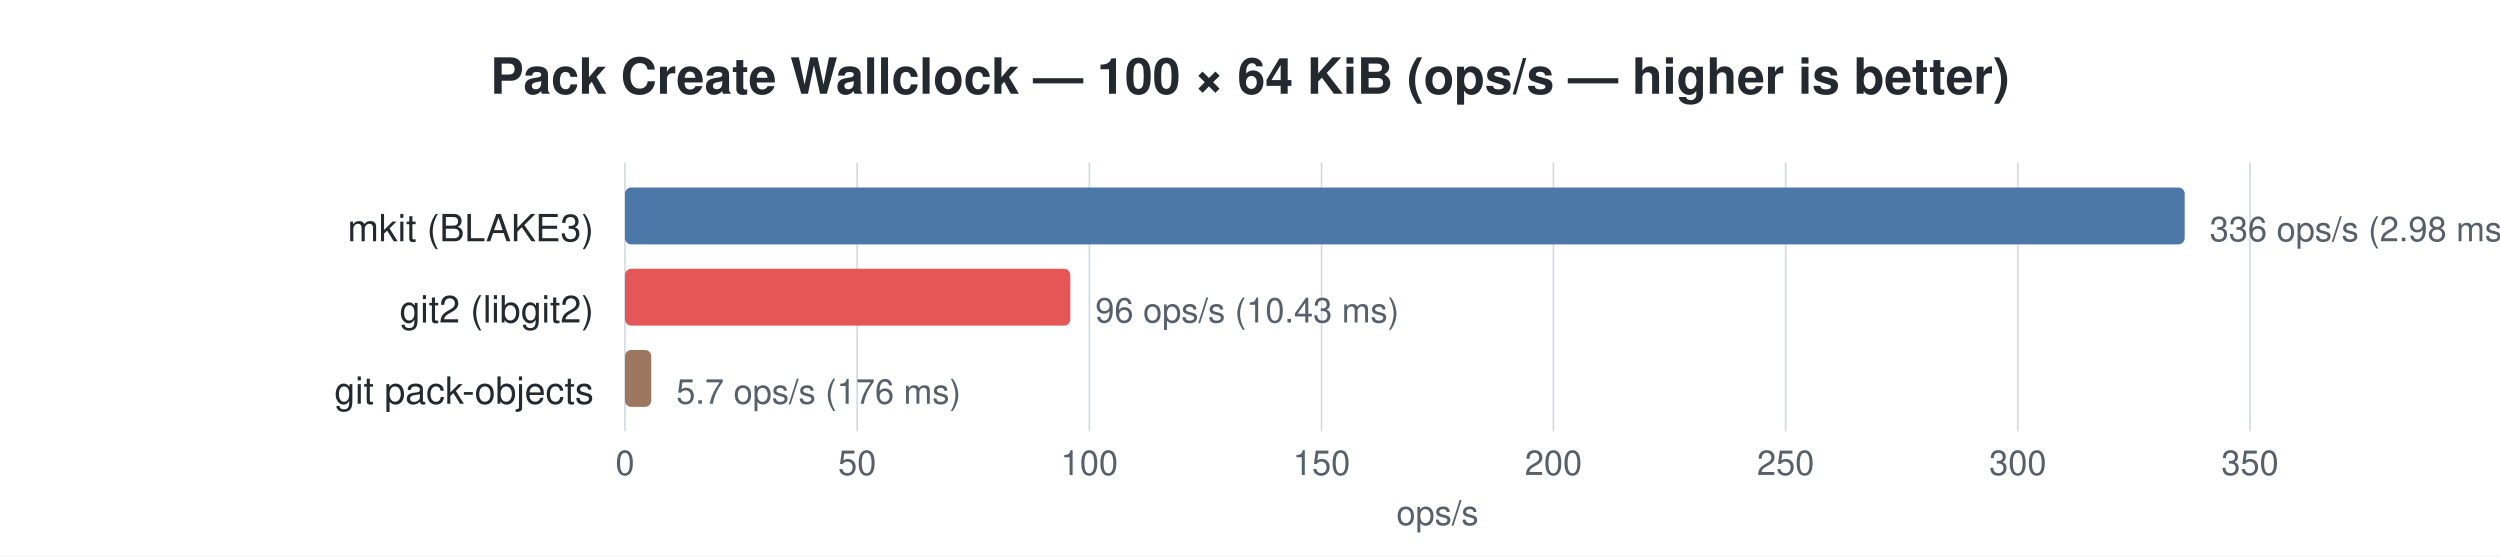
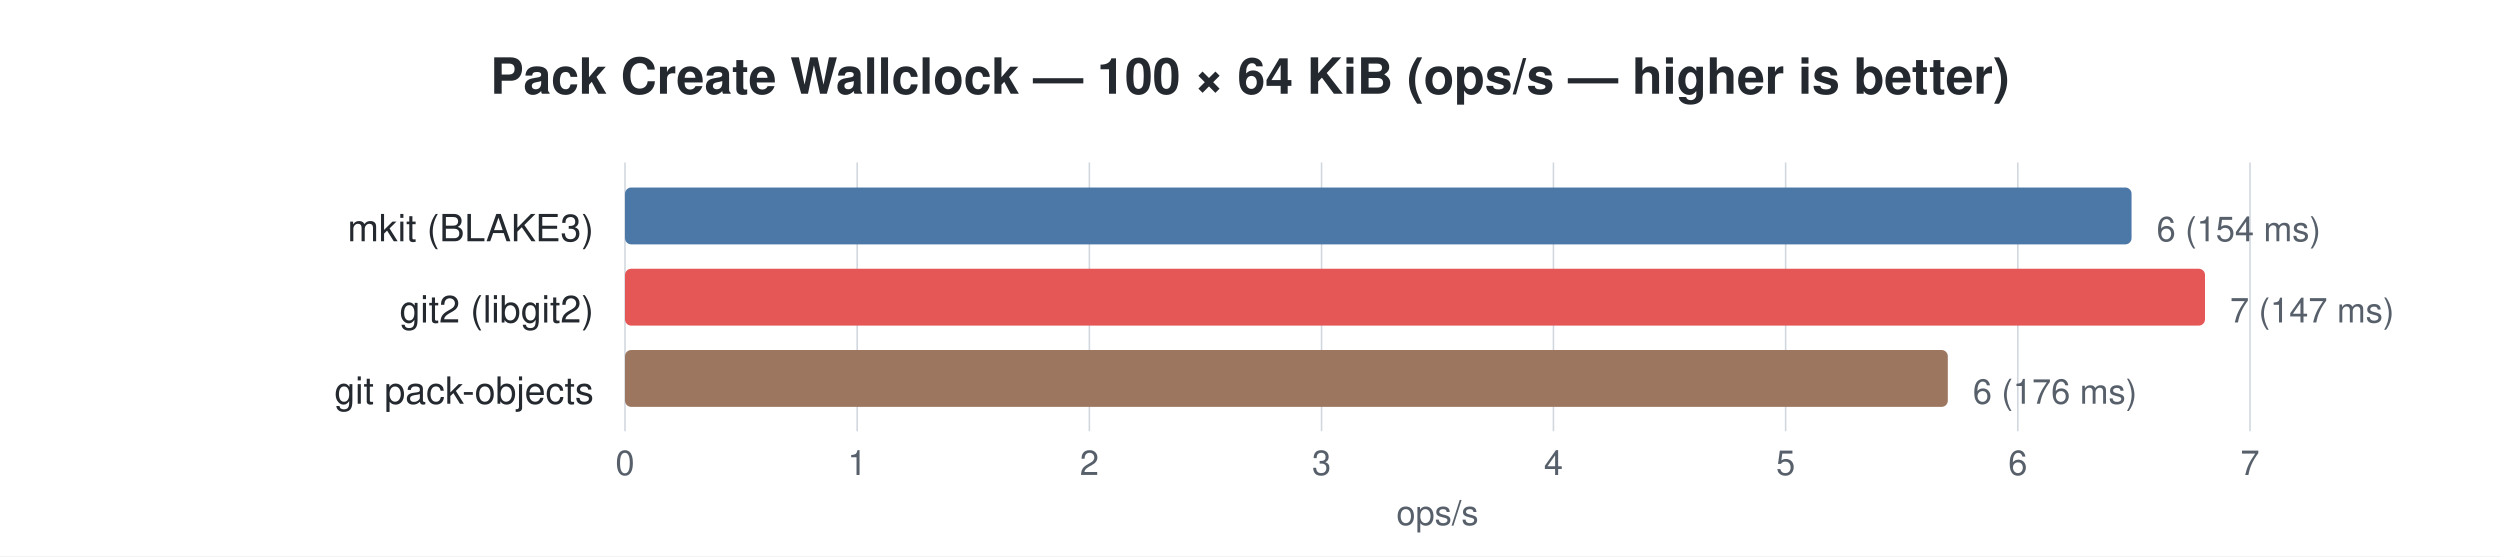
<svg xmlns="http://www.w3.org/2000/svg" width="800" height="178" viewBox="0 0 800 178">
  <style>
text { font-family: -apple-system, BlinkMacSystemFont, "Segoe UI", Helvetica, Arial, sans-serif; }
.title { font-size: 16px; font-weight: 600; fill: #24292f; }
.label { font-size: 12px; fill: #24292f; }
.value { font-size: 11px; fill: #57606a; }
.axis-label { font-size: 11px; fill: #57606a; }
.grid { stroke: #d0d7de; stroke-width: 0.5; }
</style>
  <rect width="100%" height="100%" fill="white" />
  <text x="400.0" y="30" text-anchor="middle" class="title">Pack Create Wallclock — 100 × 64 KiB (ops/s — higher is better)</text>
  <line x1="200.0" y1="52.0" x2="200.0" y2="138.0" class="grid" />
  <text x="200.0" y="152.0" text-anchor="middle" class="axis-label">0</text>
  <line x1="274.3" y1="52.0" x2="274.3" y2="138.0" class="grid" />
-   <text x="274.3" y="152.0" text-anchor="middle" class="axis-label">50</text>
+   <text x="274.3" y="152.0" text-anchor="middle" class="axis-label">1</text>
  <line x1="348.6" y1="52.0" x2="348.6" y2="138.0" class="grid" />
-   <text x="348.6" y="152.0" text-anchor="middle" class="axis-label">100</text>
+   <text x="348.6" y="152.0" text-anchor="middle" class="axis-label">2</text>
  <line x1="422.9" y1="52.0" x2="422.9" y2="138.0" class="grid" />
-   <text x="422.9" y="152.0" text-anchor="middle" class="axis-label">150</text>
+   <text x="422.9" y="152.0" text-anchor="middle" class="axis-label">3</text>
  <line x1="497.1" y1="52.0" x2="497.1" y2="138.0" class="grid" />
-   <text x="497.1" y="152.0" text-anchor="middle" class="axis-label">200</text>
+   <text x="497.1" y="152.0" text-anchor="middle" class="axis-label">4</text>
  <line x1="571.4" y1="52.0" x2="571.4" y2="138.0" class="grid" />
-   <text x="571.4" y="152.0" text-anchor="middle" class="axis-label">250</text>
+   <text x="571.4" y="152.0" text-anchor="middle" class="axis-label">5</text>
  <line x1="645.7" y1="52.0" x2="645.7" y2="138.0" class="grid" />
-   <text x="645.7" y="152.0" text-anchor="middle" class="axis-label">300</text>
+   <text x="645.7" y="152.0" text-anchor="middle" class="axis-label">6</text>
  <line x1="720.0" y1="52.0" x2="720.0" y2="138.0" class="grid" />
-   <text x="720.0" y="152.0" text-anchor="middle" class="axis-label">350</text>
+   <text x="720.0" y="152.0" text-anchor="middle" class="axis-label">7</text>
  <text x="460.0" y="168.0" text-anchor="middle" class="axis-label">ops/s</text>
  <text x="190.0" y="77.2" text-anchor="end" class="label">mkit (BLAKE3)</text>
-   <rect x="200.0" y="60.0" width="499.1" height="18.2" rx="2" fill="#4C78A8" />
-   <text x="707.1" y="77.2" class="value">336 ops/s (2.98 ms)</text>
+   <rect x="200.0" y="60.0" width="482.1" height="18.2" rx="2" fill="#4C78A8" />
+   <text x="690.1" y="77.2" class="value">6 (154 ms)</text>
  <text x="190.0" y="103.2" text-anchor="end" class="label">git2 (libgit2)</text>
-   <rect x="200.0" y="86.0" width="142.5" height="18.2" rx="2" fill="#E45756" />
-   <text x="350.5" y="103.2" class="value">96 ops/s (10.43 ms)</text>
+   <rect x="200.0" y="86.0" width="505.6" height="18.2" rx="2" fill="#E45756" />
+   <text x="713.6" y="103.2" class="value">7 (147 ms)</text>
  <text x="190.0" y="129.2" text-anchor="end" class="label">git pack-objects</text>
-   <rect x="200.0" y="112.0" width="8.4" height="18.2" rx="2" fill="#9D7660" />
-   <text x="216.4" y="129.2" class="value">5.7 ops/s (176 ms)</text>
+   <rect x="200.0" y="112.0" width="423.3" height="18.2" rx="2" fill="#9D7660" />
+   <text x="631.3" y="129.2" class="value">6 (176 ms)</text>
</svg>
